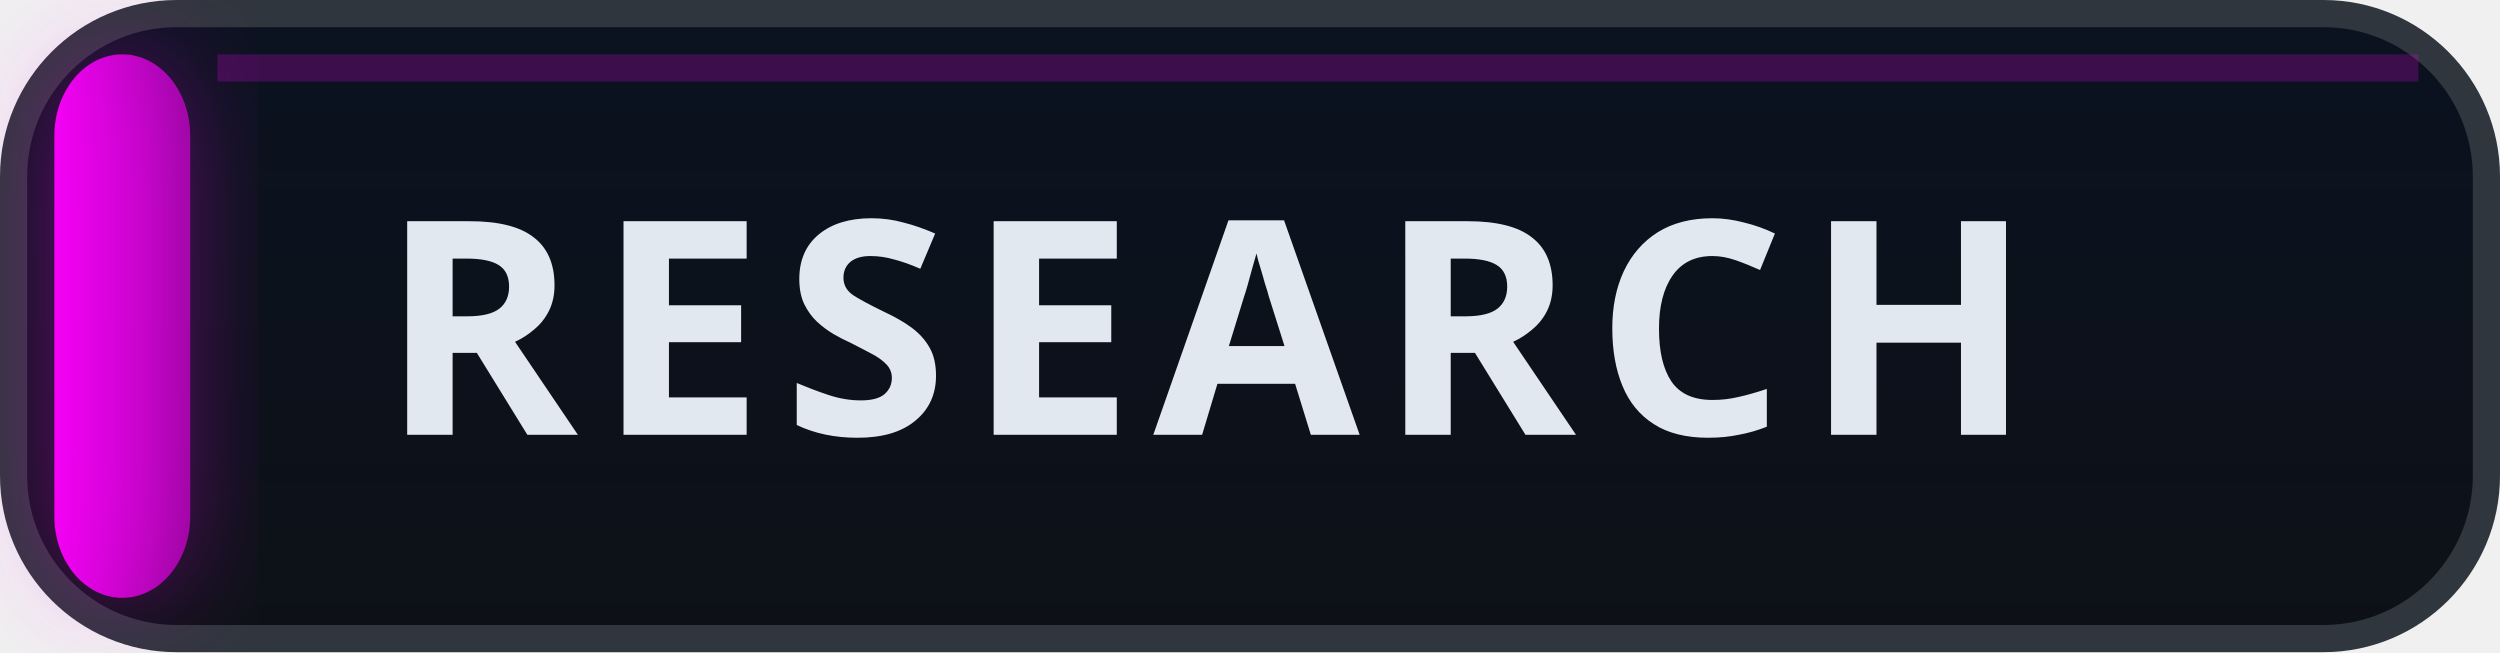
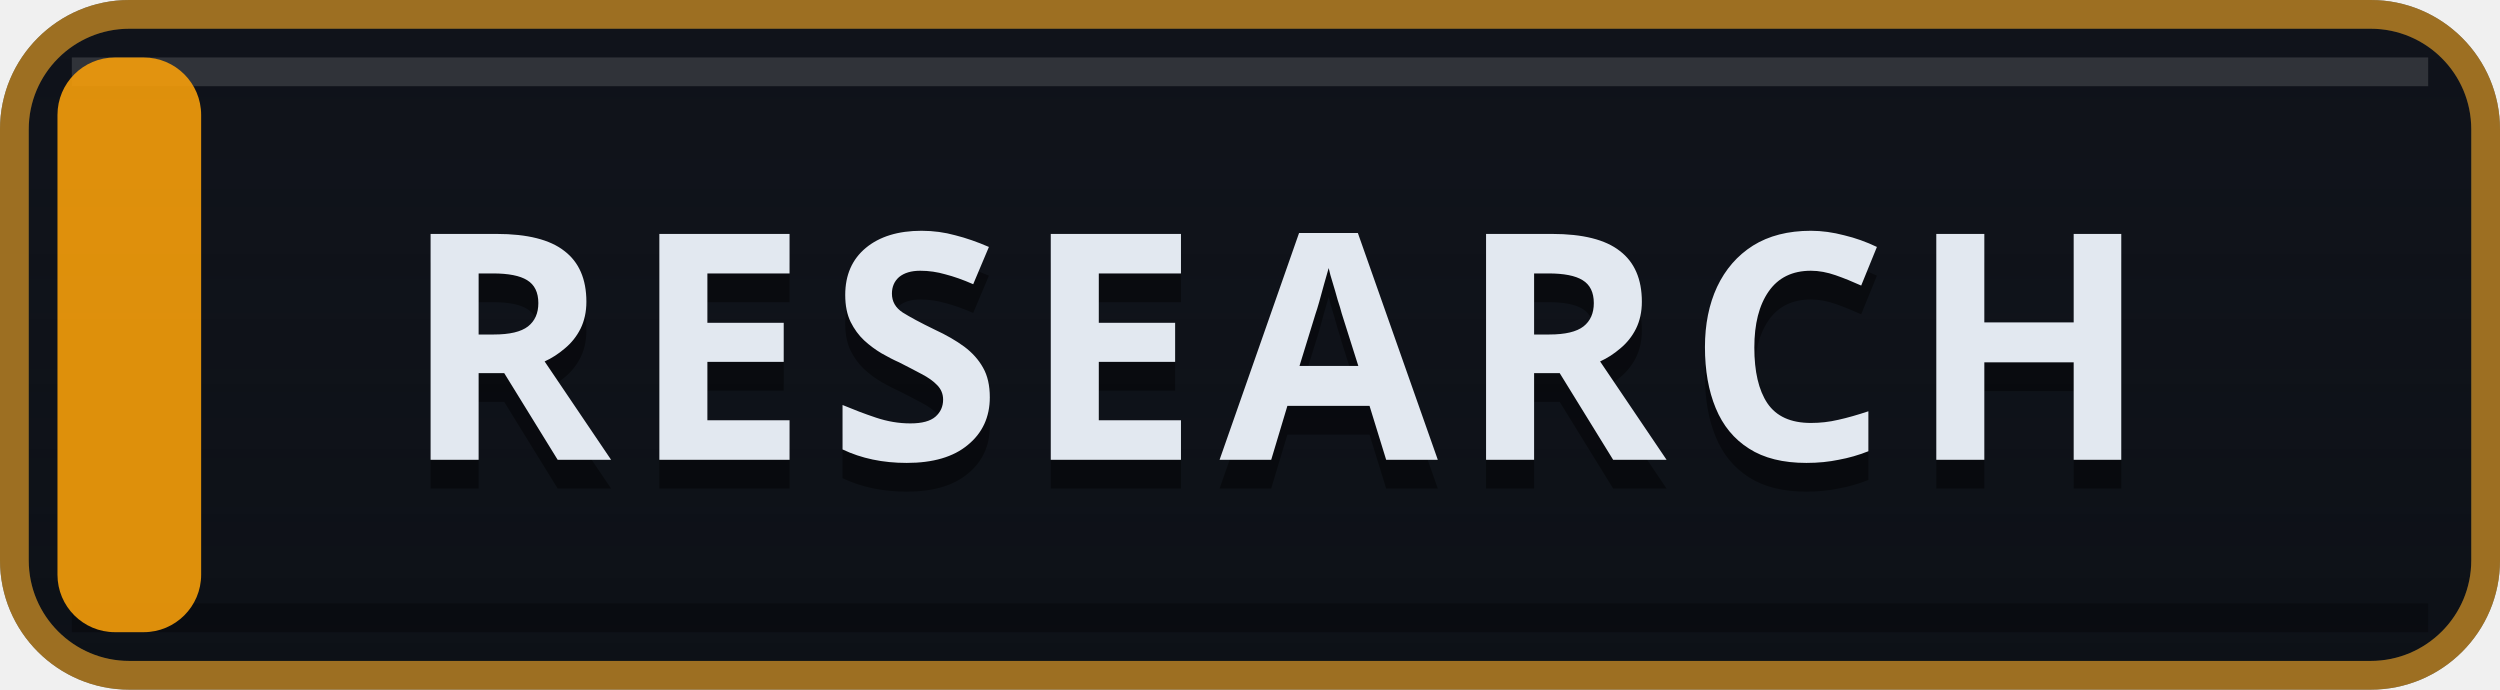
- <svg xmlns="http://www.w3.org/2000/svg" width="92" height="24" viewBox="0 0 92 24" fill="none" role="img" aria-labelledby="vrx_badge_research_title vrx_badge_research_desc">
+ <svg xmlns="http://www.w3.org/2000/svg" width="87" height="24" viewBox="0 0 87 24" fill="none" role="img" aria-labelledby="vrx_badge_research_title vrx_badge_research_desc">
  <defs>
    <linearGradient id="vrx_badge_research_bg" x1="0" y1="0" x2="0" y2="1">
-       <stop offset="0%" stop-color="#0b1220" />
-       <stop offset="100%" stop-color="#0d1117" />
+       <stop offset="0%" stop-color="#070A12" stop-opacity="0.96" />
+       <stop offset="100%" stop-color="#0D1117" stop-opacity="1" />
    </linearGradient>
-     <linearGradient id="vrx_badge_research_accent" x1="0" y1="0" x2="1" y2="0">
-       <stop offset="0%" stop-color="#FF00FF" stop-opacity="0.95" />
-       <stop offset="100%" stop-color="#FF00FF" stop-opacity="0.55" />
-     </linearGradient>
-     <filter id="vrx_badge_research_glow" x="-50%" y="-50%" width="200%" height="200%">
-       <feDropShadow dx="0" dy="0" stdDeviation="2" flood-color="#FF00FF" flood-opacity="0.46" />
-     </filter>
  </defs>
-   <rect x="0.5" y="0.5" width="91" height="23" rx="6" fill="url(#vrx_badge_research_bg)" stroke="#30363d" />
-   <path d="M 8 2.5 H 89" stroke="#FF00FF" stroke-opacity="0.20" stroke-width="1" />
-   <rect x="2" y="2" width="5" height="20" rx="3" fill="url(#vrx_badge_research_accent)" filter="url(#vrx_badge_research_glow)" />
-   <text x="14" y="16" font-family="'Segoe UI', system-ui, -apple-system, sans-serif" font-size="11" font-weight="900" letter-spacing="0.7" fill="#E2E8F0">RESEARCH</text>
+   <rect x="0.5" y="0.5" width="86" height="23" rx="4" fill="url(#vrx_badge_research_bg)" stroke="#30363d" />
+   <rect x="0.5" y="0.5" width="86" height="23" rx="4" stroke="#F59E0B" stroke-opacity="0.55" />
+   <path d="M 2.5 2.5 H 84.5" stroke="#FFFFFF" stroke-opacity="0.14" stroke-width="1" />
+   <path d="M 2.5 21.5 H 84.5" stroke="#000000" stroke-opacity="0.28" stroke-width="1" />
+   <rect x="2" y="2" width="5" height="20" rx="2" fill="#F59E0B" fill-opacity="0.90" />
+   <text x="14" y="17" text-anchor="start" font-family="'Segoe UI', system-ui, -apple-system, sans-serif" font-size="11" font-weight="900" letter-spacing="0.7" fill="#000000" opacity="0.42">RESEARCH</text>
+   <text x="14" y="16" text-anchor="start" font-family="'Segoe UI', system-ui, -apple-system, sans-serif" font-size="11" font-weight="900" letter-spacing="0.7" fill="#E2E8F0">RESEARCH</text>
</svg>
